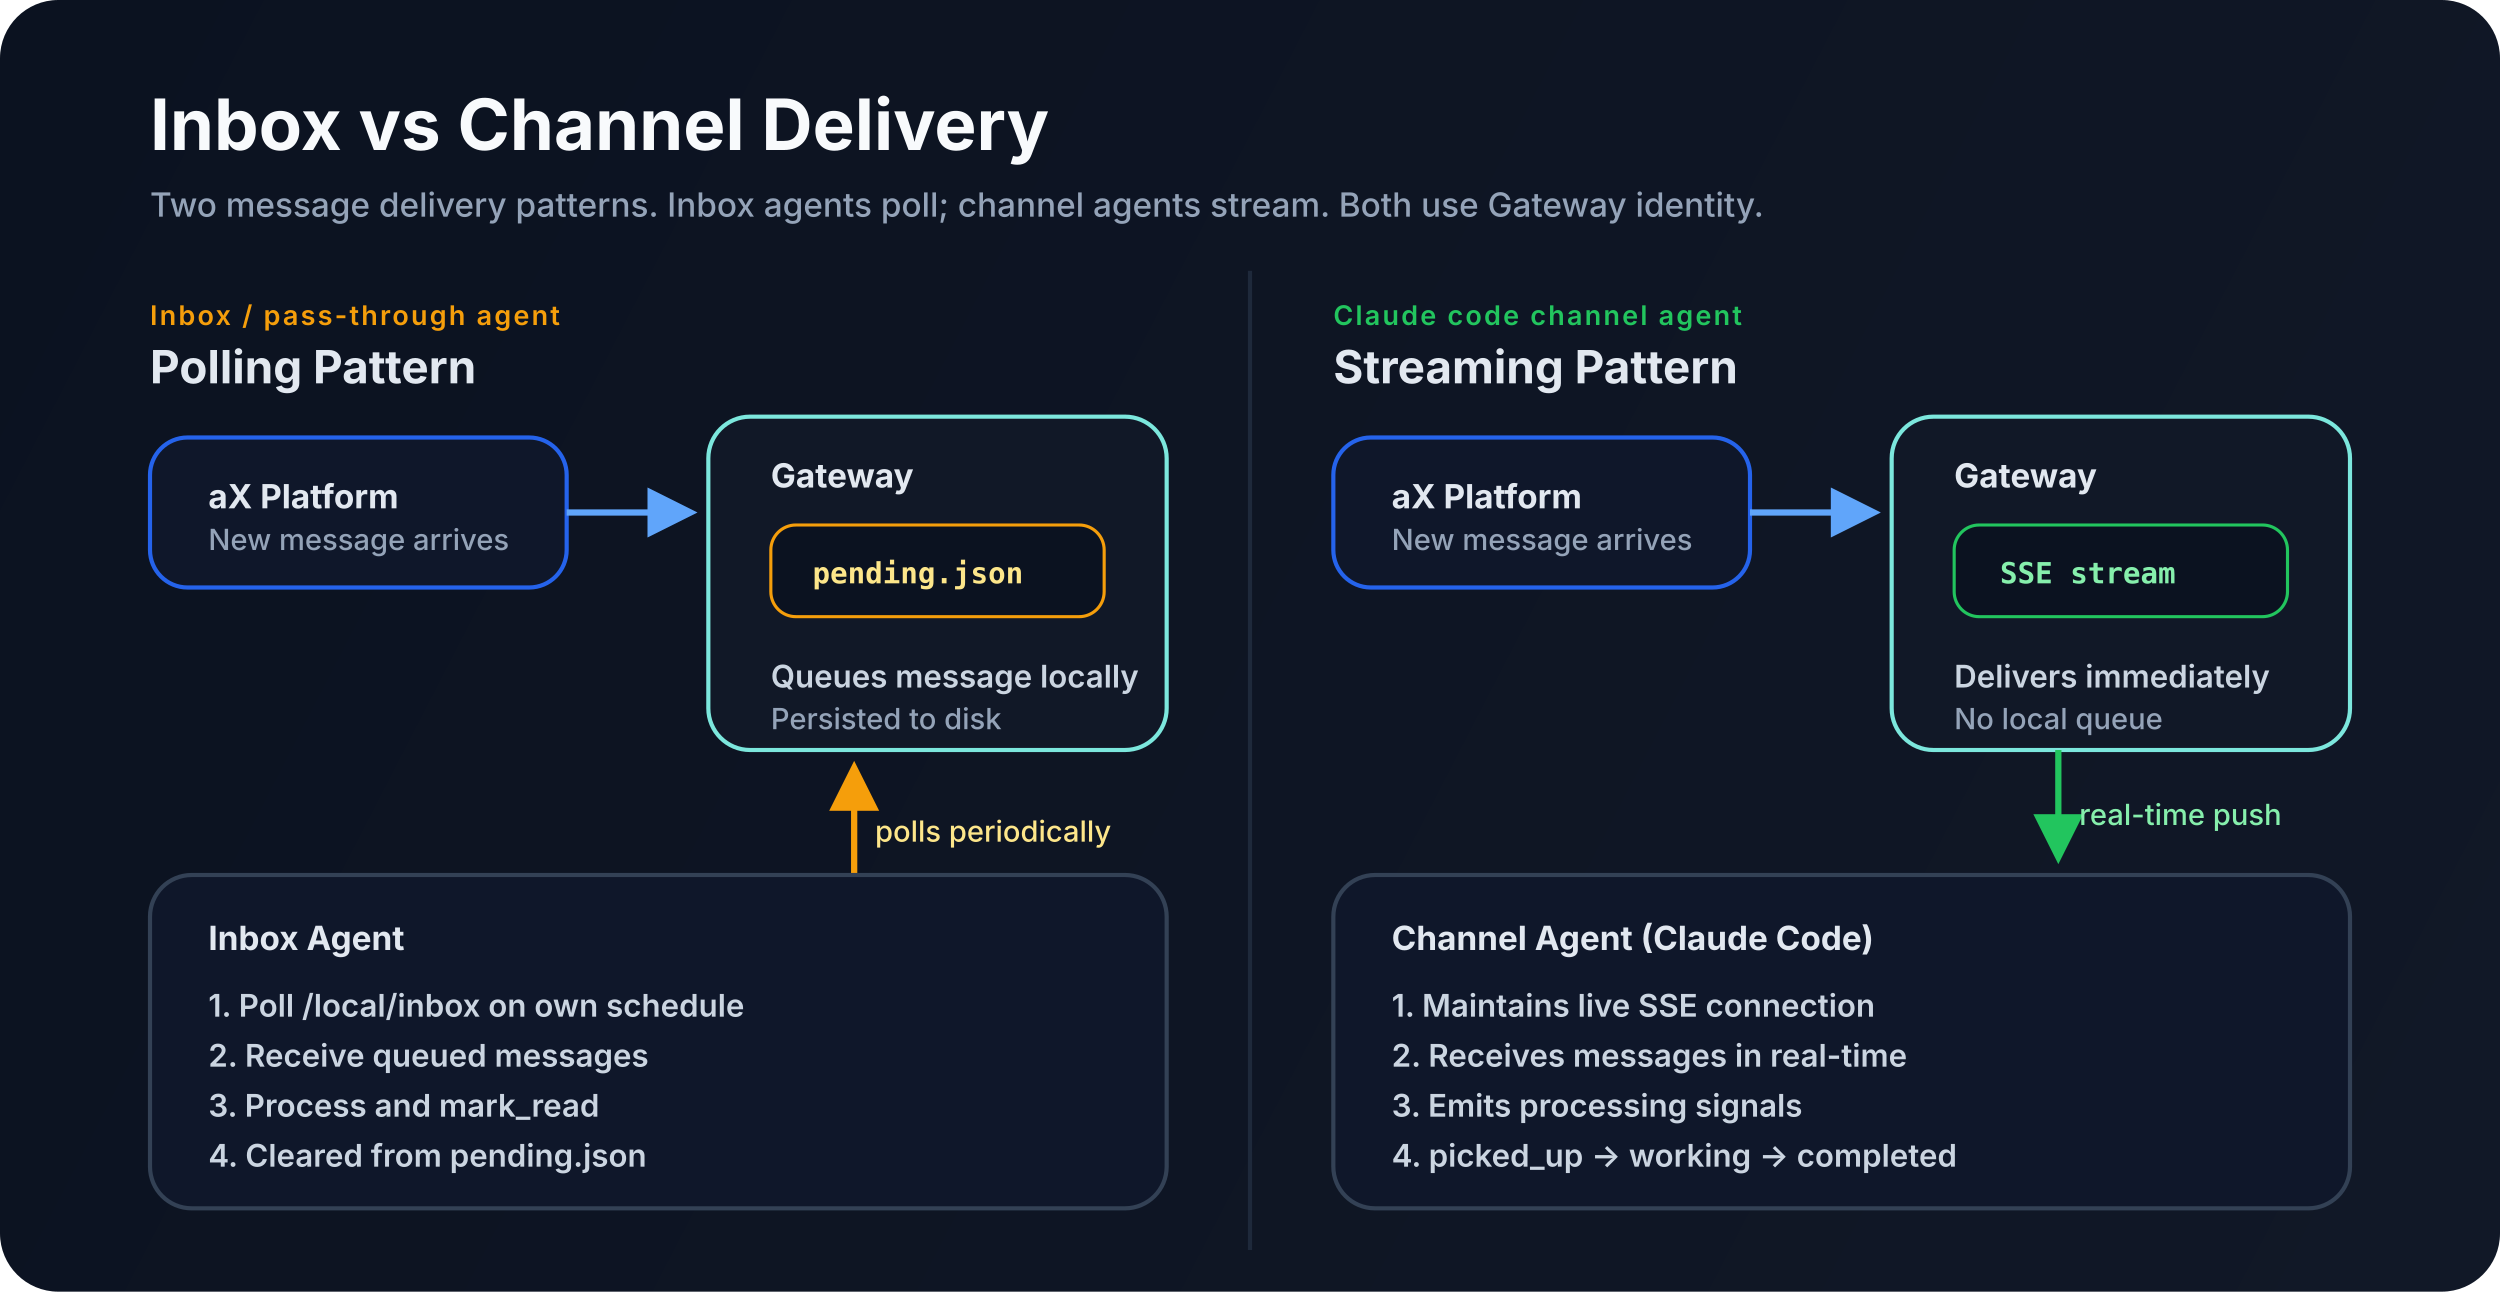
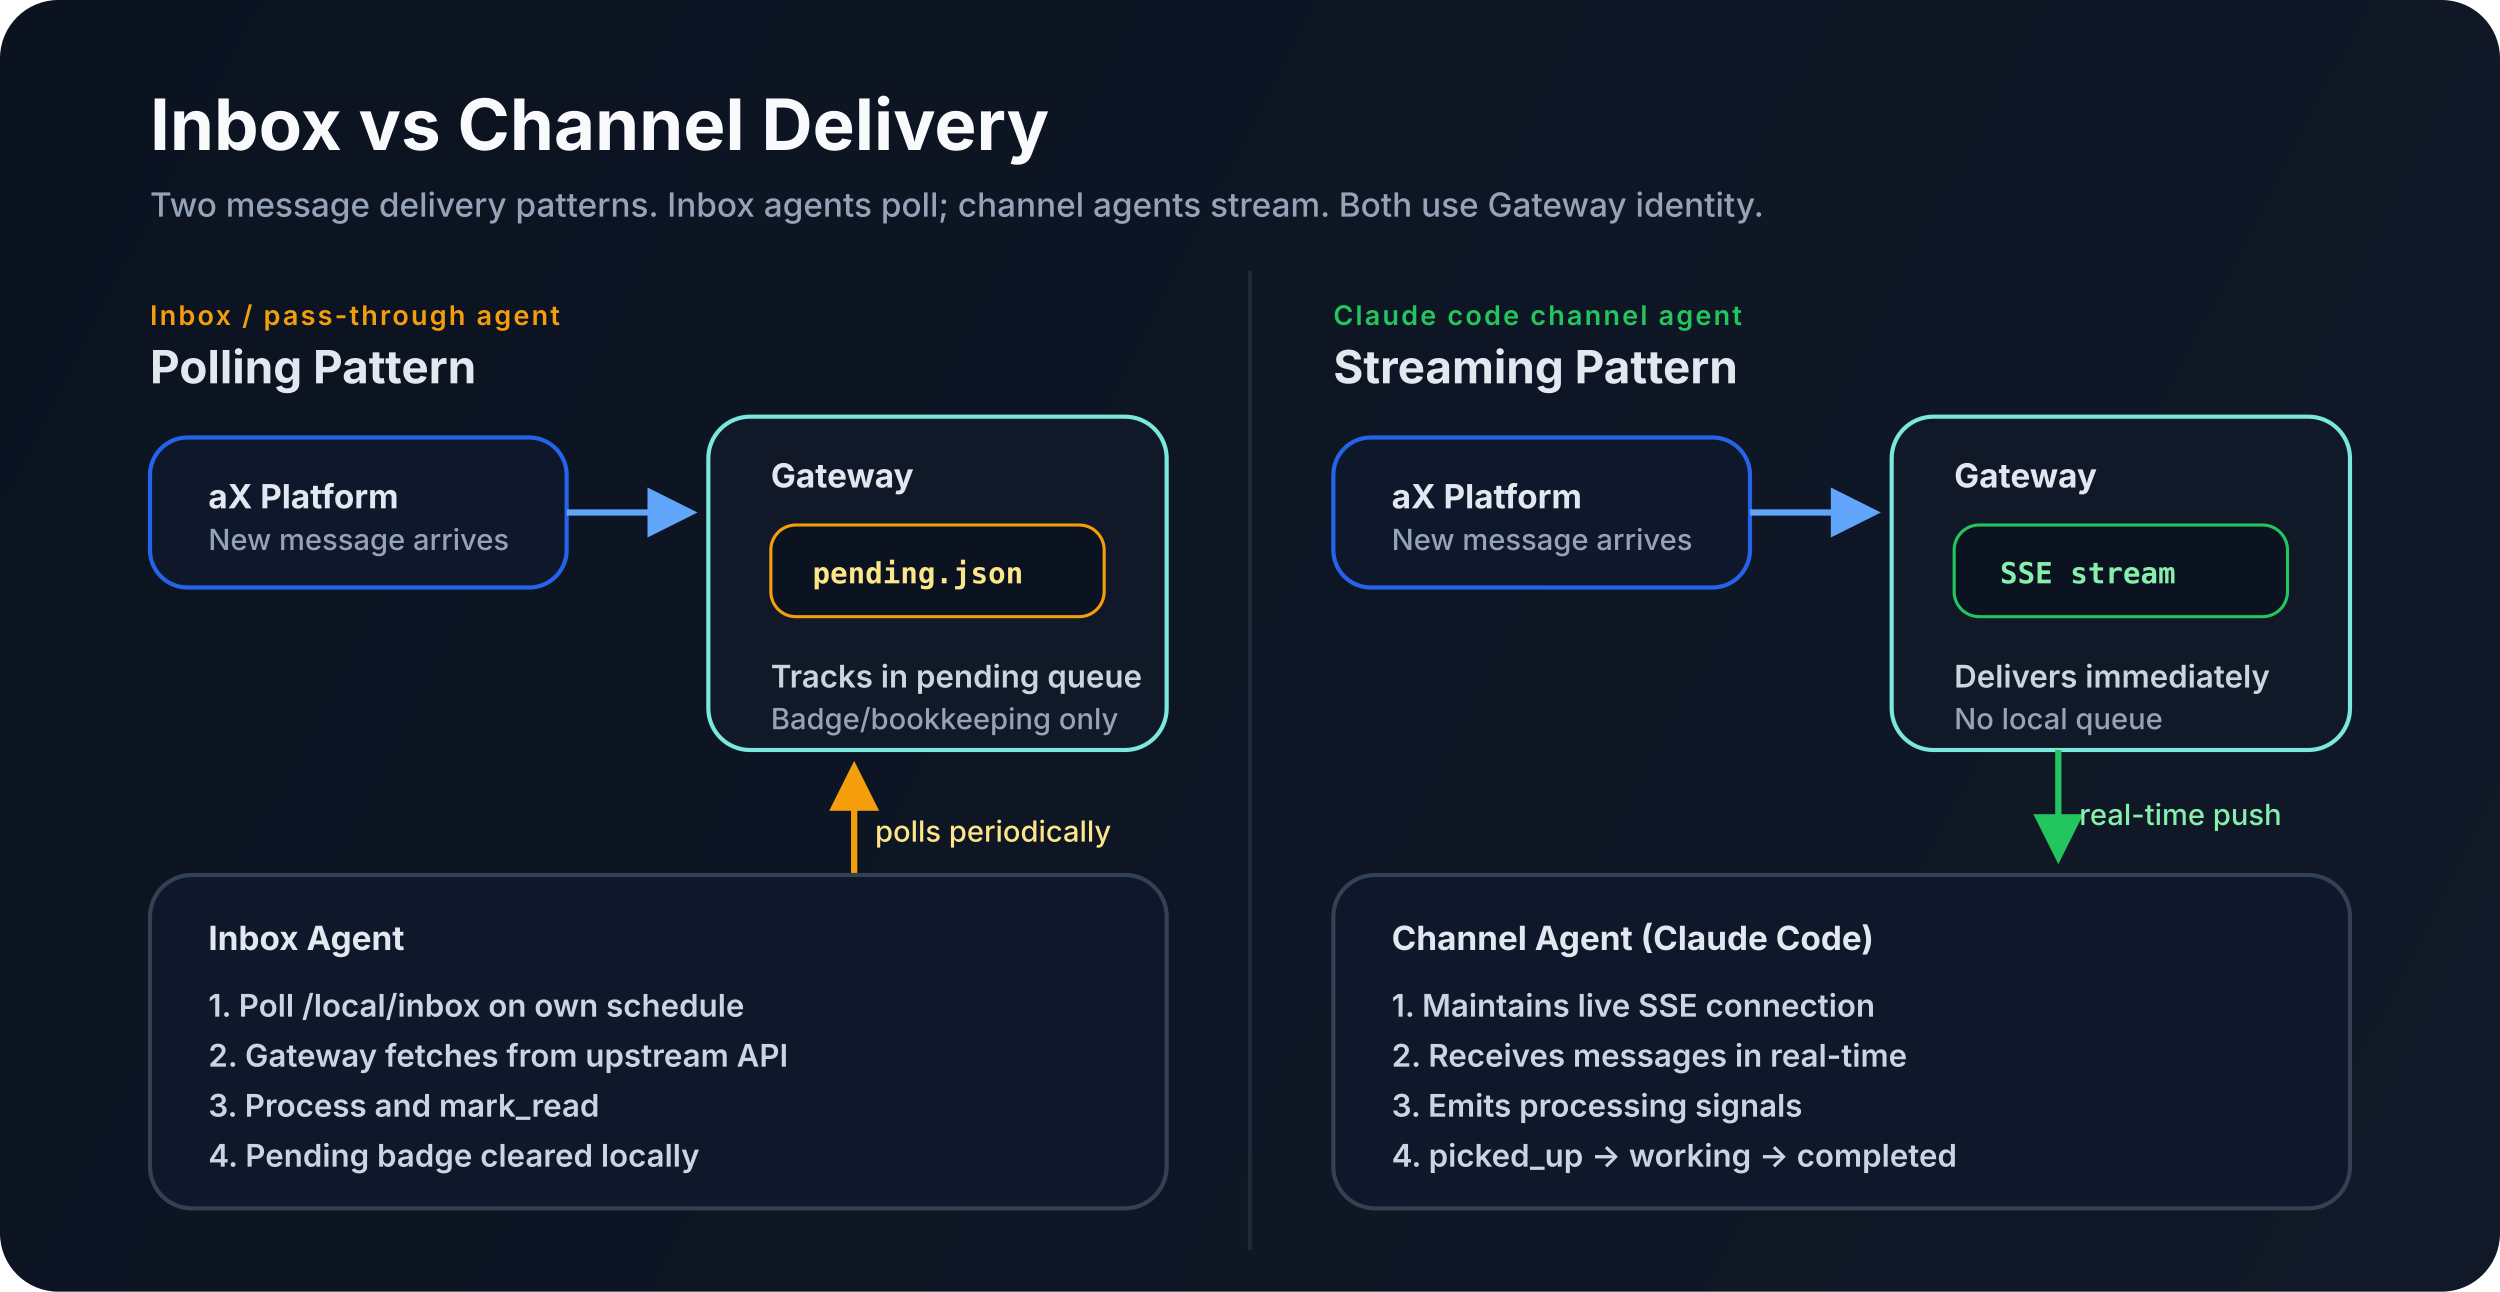
<svg xmlns="http://www.w3.org/2000/svg" width="1200" height="620" viewBox="0 0 1200 620" fill="none" role="img" aria-labelledby="title desc">
  <defs>
    <linearGradient id="bg" x1="0" y1="0" x2="1200" y2="620" gradientUnits="userSpaceOnUse">
      <stop stop-color="#0B1220" />
      <stop offset="1" stop-color="#111827" />
    </linearGradient>
    <marker id="arrow" viewBox="0 0 10 10" refX="8" refY="5" markerWidth="8" markerHeight="8" orient="auto-start-reverse">
      <path d="M0 0L10 5L0 10V0Z" fill="#60A5FA" />
    </marker>
    <marker id="arrowGreen" viewBox="0 0 10 10" refX="8" refY="5" markerWidth="8" markerHeight="8" orient="auto-start-reverse">
      <path d="M0 0L10 5L0 10V0Z" fill="#22C55E" />
    </marker>
    <marker id="arrowAmber" viewBox="0 0 10 10" refX="8" refY="5" markerWidth="8" markerHeight="8" orient="auto-start-reverse">
      <path d="M0 0L10 5L0 10V0Z" fill="#F59E0B" />
    </marker>
    <style>
      .title { font: 700 34px Inter, system-ui, sans-serif; fill: #F8FAFC; }
      .subtitle { font: 500 16px Inter, system-ui, sans-serif; fill: #94A3B8; }
      .label { font: 700 22px Inter, system-ui, sans-serif; fill: #E2E8F0; }
      .body { font: 500 16px Inter, system-ui, sans-serif; fill: #CBD5E1; }
      .small { font: 600 13px Inter, system-ui, sans-serif; fill: #93C5FD; letter-spacing: 0.08em; text-transform: uppercase; }
      .mono { font: 600 14px 'SFMono-Regular', Consolas, monospace; fill: #DBEAFE; }
      .note { font: 500 14px Inter, system-ui, sans-serif; fill: #94A3B8; }
      .step { font: 600 15px Inter, system-ui, sans-serif; fill: #CBD5E1; }
    </style>
  </defs>
  <rect width="1200" height="620" rx="28" fill="url(#bg)" />
  <text x="72" y="72" class="title">Inbox vs Channel Delivery</text>
  <text x="72" y="104" class="subtitle">Two message delivery patterns. Inbox agents poll; channel agents stream. Both use Gateway identity.</text>
  <line x1="600" y1="130" x2="600" y2="600" stroke="#1E293B" stroke-width="2" />
  <text x="72" y="156" class="small" style="fill:#F59E0B;">Inbox / pass-through agent</text>
  <text x="72" y="184" class="label">Polling Pattern</text>
  <rect x="72" y="210" width="200" height="72" rx="18" fill="#0F172A" stroke="#2563EB" stroke-width="2" />
  <text x="100" y="244" class="label" style="font-size:16px;">aX Platform</text>
  <text x="100" y="264" class="note">New message arrives</text>
  <path d="M272 246H330" stroke="#60A5FA" stroke-width="3" marker-end="url(#arrow)" />
  <rect x="340" y="200" width="220" height="160" rx="20" fill="#111827" stroke="#7CE7DD" stroke-width="2" />
  <text x="370" y="234" class="label" style="font-size:16px;">Gateway</text>
  <rect x="370" y="252" width="160" height="44" rx="12" fill="#0B1220" stroke="#F59E0B" stroke-width="1.5" />
  <text x="390" y="280" class="mono" style="fill:#FDE68A;">pending.json</text>
-   <text x="370" y="330" class="step">Queues message locally</text>
-   <text x="370" y="350" class="note">Persisted to disk</text>
+   <text x="370" y="330" class="step">Tracks in pending queue</text>
+   <text x="370" y="350" class="note">Badge/bookkeeping only</text>
  <path d="M410 420V370" stroke="#F59E0B" stroke-width="3" marker-end="url(#arrowAmber)" />
  <rect x="72" y="420" width="488" height="160" rx="20" fill="#0F172A" stroke="#334155" stroke-width="2" />
  <text x="100" y="456" class="label" style="font-size:16px;">Inbox Agent</text>
  <text x="100" y="488" class="step">1. Poll /local/inbox on own schedule</text>
-   <text x="100" y="512" class="step">2. Receive queued messages</text>
+   <text x="100" y="512" class="step">2. Gateway fetches from upstream API</text>
  <text x="100" y="536" class="step">3. Process and mark_read</text>
-   <text x="100" y="560" class="step">4. Cleared from pending.json</text>
+   <text x="100" y="560" class="step">4. Pending badge cleared locally</text>
  <text x="420" y="404" class="note" style="fill:#FDE68A;">polls periodically</text>
  <text x="640" y="156" class="small" style="fill:#22C55E;">Claude code channel agent</text>
  <text x="640" y="184" class="label">Streaming Pattern</text>
  <rect x="640" y="210" width="200" height="72" rx="18" fill="#0F172A" stroke="#2563EB" stroke-width="2" />
  <text x="668" y="244" class="label" style="font-size:16px;">aX Platform</text>
  <text x="668" y="264" class="note">New message arrives</text>
  <path d="M840 246H898" stroke="#60A5FA" stroke-width="3" marker-end="url(#arrow)" />
  <rect x="908" y="200" width="220" height="160" rx="20" fill="#111827" stroke="#7CE7DD" stroke-width="2" />
  <text x="938" y="234" class="label" style="font-size:16px;">Gateway</text>
  <rect x="938" y="252" width="160" height="44" rx="12" fill="#0B1220" stroke="#22C55E" stroke-width="1.5" />
  <text x="960" y="280" class="mono" style="fill:#86EFAC;">SSE stream</text>
  <text x="938" y="330" class="step">Delivers immediately</text>
  <text x="938" y="350" class="note">No local queue</text>
  <path d="M988 360V410" stroke="#22C55E" stroke-width="3" marker-end="url(#arrowGreen)" />
  <rect x="640" y="420" width="488" height="160" rx="20" fill="#0F172A" stroke="#334155" stroke-width="2" />
  <text x="668" y="456" class="label" style="font-size:16px;">Channel Agent (Claude Code)</text>
  <text x="668" y="488" class="step">1. Maintains live SSE connection</text>
  <text x="668" y="512" class="step">2. Receives messages in real-time</text>
  <text x="668" y="536" class="step">3. Emits processing signals</text>
  <text x="668" y="560" class="step">4. picked_up → working → completed</text>
  <text x="998" y="396" class="note" style="fill:#86EFAC;">real-time push</text>
</svg>
